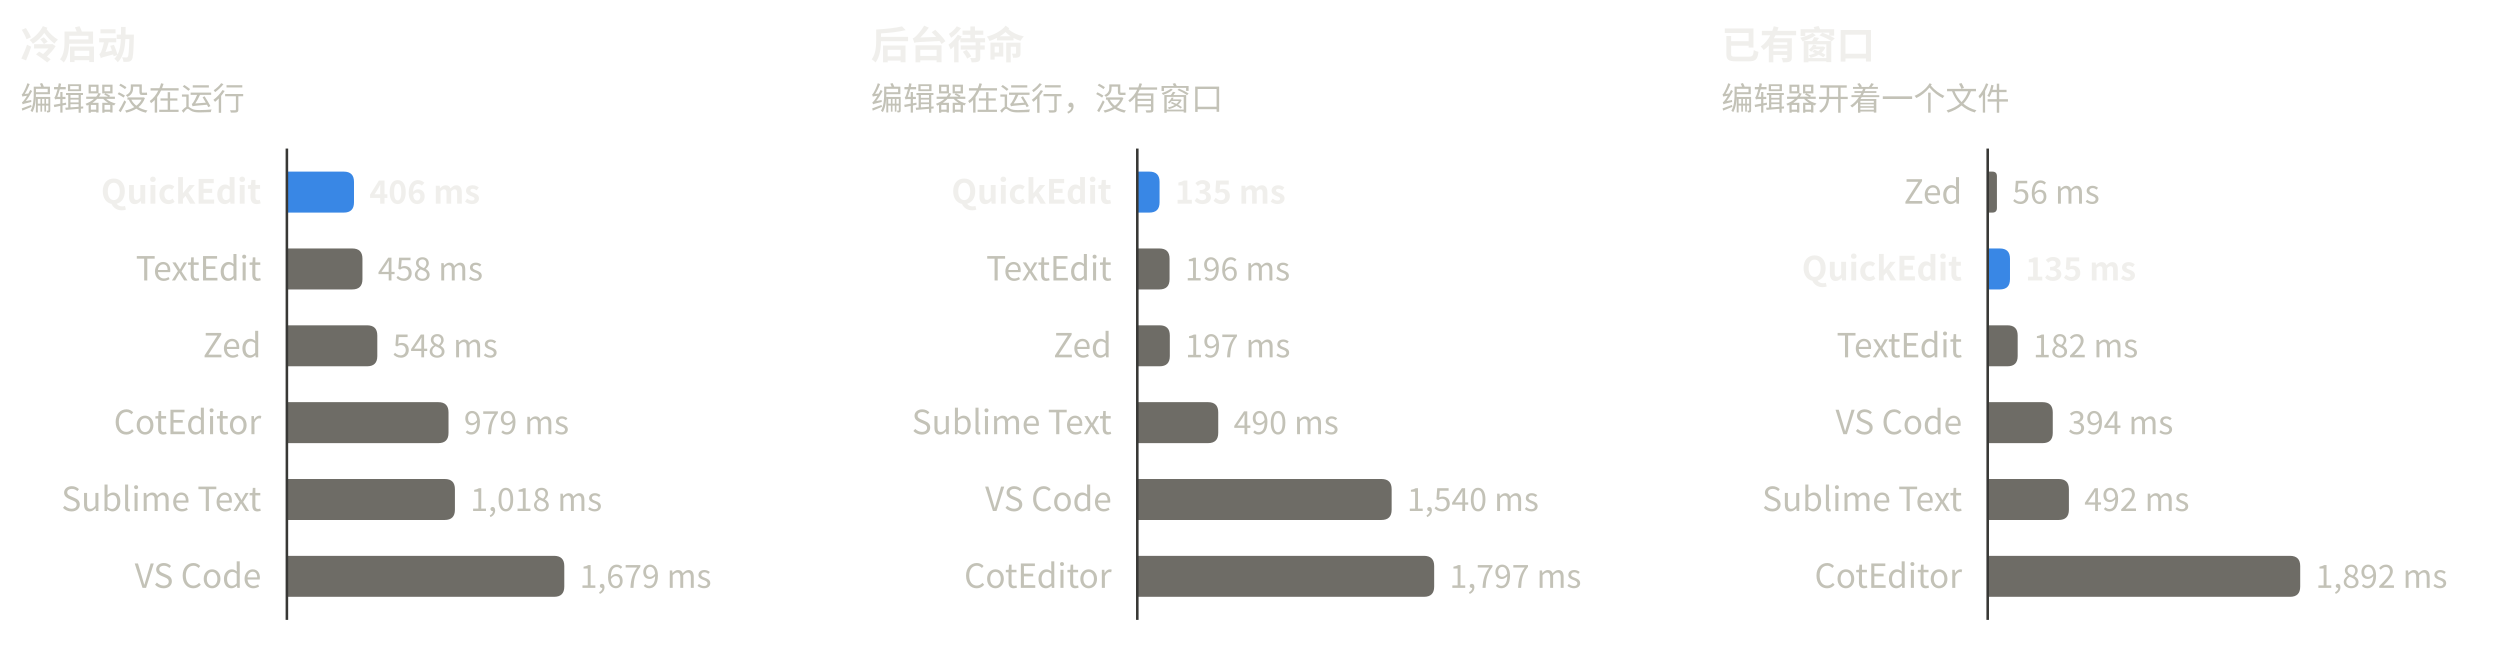
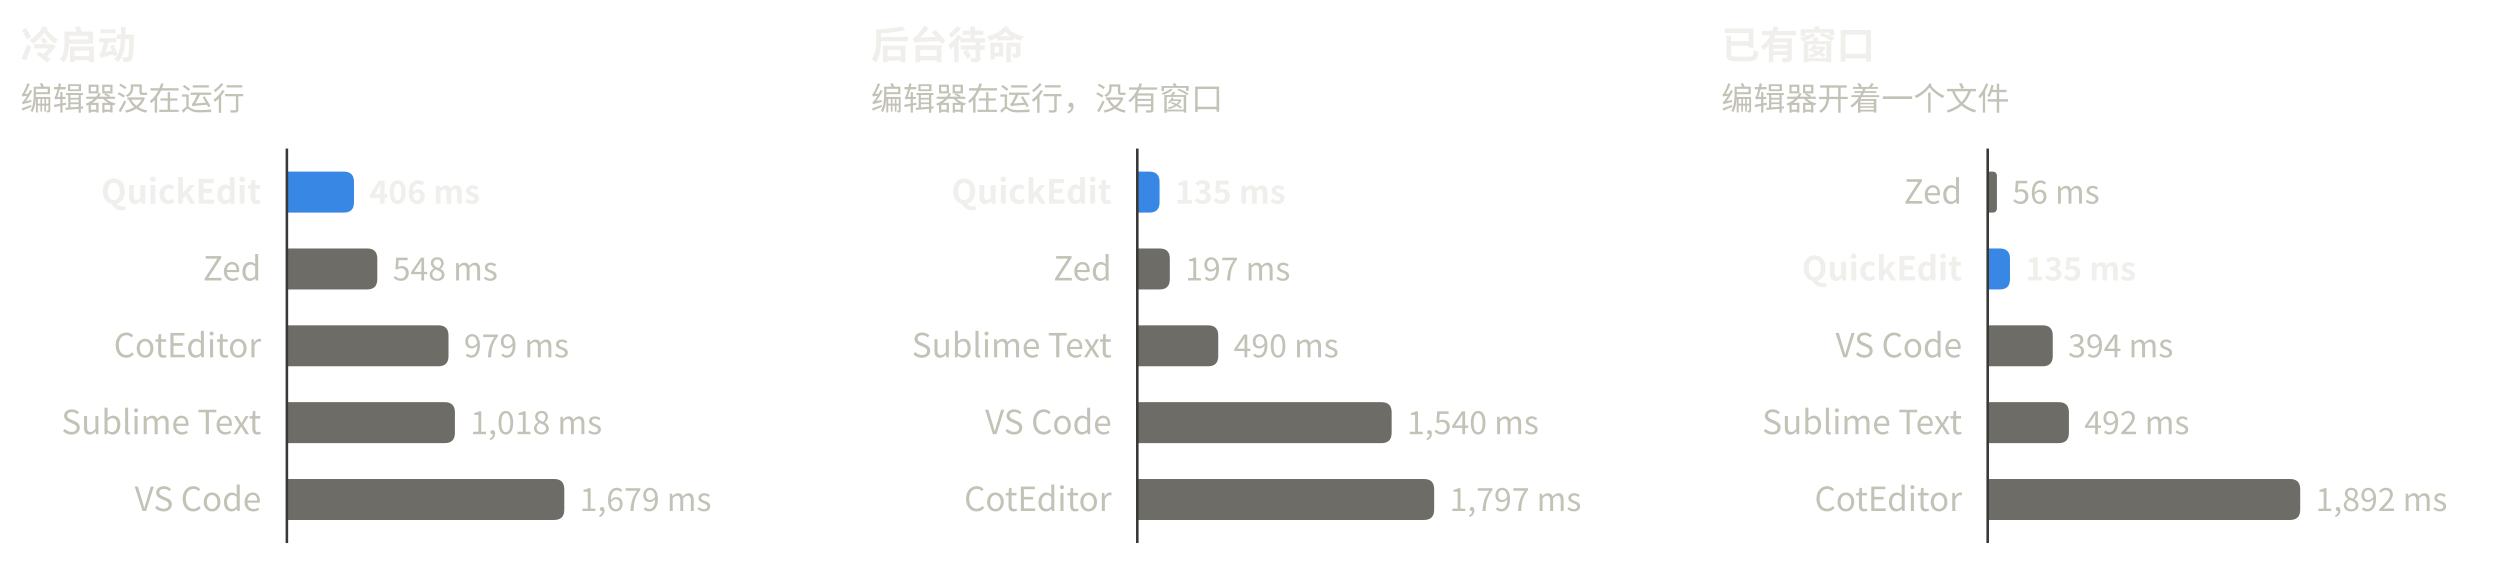
- <svg xmlns="http://www.w3.org/2000/svg" width="976" height="256" viewBox="-8 -8 976 256" role="img" aria-label="打开 10.8 万行的 Go 文件，三种状态下各编辑器的毫秒数" font-family="-apple-system, BlinkMacSystemFont, &quot;Segoe UI&quot;, &quot;PingFang SC&quot;, &quot;Hiragino Sans GB&quot;, &quot;Noto Sans CJK SC&quot;, &quot;Microsoft YaHei&quot;, sans-serif">
+ <svg xmlns="http://www.w3.org/2000/svg" width="976" height="226" viewBox="-8 -8 976 226" role="img" aria-label="打开 10.8 万行的 Go 文件，三种状态下各编辑器的毫秒数" font-family="-apple-system, BlinkMacSystemFont, &quot;Segoe UI&quot;, &quot;PingFang SC&quot;, &quot;Hiragino Sans GB&quot;, &quot;Noto Sans CJK SC&quot;, &quot;Microsoft YaHei&quot;, sans-serif">
  <text x="0.0" y="15.0" font-size="15" font-weight="600" fill="#f0efec" text-anchor="start" style="">冷启动</text>
  <text x="0.0" y="35.0" font-size="12.5" font-weight="400" fill="#c3c2b7" text-anchor="start" style="">编辑器没在运行</text>
  <text x="94.0" y="71.5" font-size="13" font-weight="600" fill="#f0efec" text-anchor="end" style="">QuickEdit</text>
  <path d="M104.0,59.0 H126.2 Q130.2,59.0 130.2,63.0 V71.0 Q130.2,75.0 126.2,75.0 H104.0 Z" fill="#3987e5" />
  <text x="136.2" y="71.5" font-size="12.5" font-weight="600" fill="#f0efec" text-anchor="start" style="font-variant-numeric: tabular-nums;">406 ms</text>
-   <text x="94.0" y="101.5" font-size="13" font-weight="400" fill="#c3c2b7" text-anchor="end" style="">TextEdit</text>
-   <path d="M104.0,89.0 H129.5 Q133.5,89.0 133.5,93.0 V101.0 Q133.5,105.0 129.5,105.0 H104.0 Z" fill="#6e6c66" />
-   <text x="139.5" y="101.5" font-size="12.5" font-weight="400" fill="#c3c2b7" text-anchor="start" style="font-variant-numeric: tabular-nums;">458 ms</text>
-   <text x="94.0" y="131.5" font-size="13" font-weight="400" fill="#c3c2b7" text-anchor="end" style="">Zed</text>
-   <path d="M104.0,119.0 H135.3 Q139.3,119.0 139.3,123.0 V131.0 Q139.3,135.0 135.3,135.0 H104.0 Z" fill="#6e6c66" />
-   <text x="145.3" y="131.5" font-size="12.5" font-weight="400" fill="#c3c2b7" text-anchor="start" style="font-variant-numeric: tabular-nums;">548 ms</text>
-   <text x="94.0" y="161.5" font-size="13" font-weight="400" fill="#c3c2b7" text-anchor="end" style="">CotEditor</text>
-   <path d="M104.0,149.0 H163.1 Q167.1,149.0 167.1,153.0 V161.0 Q167.1,165.0 163.1,165.0 H104.0 Z" fill="#6e6c66" />
-   <text x="173.1" y="161.5" font-size="12.5" font-weight="400" fill="#c3c2b7" text-anchor="start" style="font-variant-numeric: tabular-nums;">979 ms</text>
-   <text x="94.0" y="191.5" font-size="13" font-weight="400" fill="#c3c2b7" text-anchor="end" style="">Sublime Text</text>
-   <path d="M104.0,179.0 H165.6 Q169.6,179.0 169.6,183.0 V191.0 Q169.6,195.0 165.6,195.0 H104.0 Z" fill="#6e6c66" />
-   <text x="175.6" y="191.5" font-size="12.5" font-weight="400" fill="#c3c2b7" text-anchor="start" style="font-variant-numeric: tabular-nums;">1,018 ms</text>
-   <text x="94.0" y="221.5" font-size="13" font-weight="400" fill="#c3c2b7" text-anchor="end" style="">VS Code</text>
-   <path d="M104.0,209.0 H208.3 Q212.3,209.0 212.3,213.0 V221.0 Q212.3,225.0 208.3,225.0 H104.0 Z" fill="#6e6c66" />
-   <text x="218.3" y="221.5" font-size="12.5" font-weight="400" fill="#c3c2b7" text-anchor="start" style="font-variant-numeric: tabular-nums;">1,679 ms</text>
-   <line x1="104.0" y1="50" x2="104.0" y2="234" stroke="#383835" stroke-width="1" />
+   <text x="94.0" y="101.5" font-size="13" font-weight="400" fill="#c3c2b7" text-anchor="end" style="">Zed</text>
+   <path d="M104.0,89.0 H135.3 Q139.3,89.0 139.3,93.0 V101.0 Q139.3,105.0 135.3,105.0 H104.0 Z" fill="#6e6c66" />
+   <text x="145.3" y="101.5" font-size="12.5" font-weight="400" fill="#c3c2b7" text-anchor="start" style="font-variant-numeric: tabular-nums;">548 ms</text>
+   <text x="94.0" y="131.5" font-size="13" font-weight="400" fill="#c3c2b7" text-anchor="end" style="">CotEditor</text>
+   <path d="M104.0,119.0 H163.1 Q167.1,119.0 167.1,123.0 V131.0 Q167.1,135.0 163.1,135.0 H104.0 Z" fill="#6e6c66" />
+   <text x="173.1" y="131.5" font-size="12.5" font-weight="400" fill="#c3c2b7" text-anchor="start" style="font-variant-numeric: tabular-nums;">979 ms</text>
+   <text x="94.0" y="161.5" font-size="13" font-weight="400" fill="#c3c2b7" text-anchor="end" style="">Sublime Text</text>
+   <path d="M104.0,149.0 H165.6 Q169.6,149.0 169.6,153.0 V161.0 Q169.6,165.0 165.6,165.0 H104.0 Z" fill="#6e6c66" />
+   <text x="175.6" y="161.5" font-size="12.5" font-weight="400" fill="#c3c2b7" text-anchor="start" style="font-variant-numeric: tabular-nums;">1,018 ms</text>
+   <text x="94.0" y="191.5" font-size="13" font-weight="400" fill="#c3c2b7" text-anchor="end" style="">VS Code</text>
+   <path d="M104.0,179.0 H208.3 Q212.3,179.0 212.3,183.0 V191.0 Q212.3,195.0 208.3,195.0 H104.0 Z" fill="#6e6c66" />
+   <text x="218.3" y="191.5" font-size="12.5" font-weight="400" fill="#c3c2b7" text-anchor="start" style="font-variant-numeric: tabular-nums;">1,679 ms</text>
+   <line x1="104.0" y1="50" x2="104.0" y2="204" stroke="#383835" stroke-width="1" />
  <text x="332.0" y="15.0" font-size="15" font-weight="600" fill="#f0efec" text-anchor="start" style="">后台待命</text>
  <text x="332.0" y="35.0" font-size="12.5" font-weight="400" fill="#c3c2b7" text-anchor="start" style="">编辑器在运行，没有窗口</text>
  <text x="426.0" y="71.5" font-size="13" font-weight="600" fill="#f0efec" text-anchor="end" style="">QuickEdit</text>
  <path d="M436.0,59.0 H440.7 Q444.7,59.0 444.7,63.0 V71.0 Q444.7,75.0 440.7,75.0 H436.0 Z" fill="#3987e5" />
  <text x="450.7" y="71.5" font-size="12.5" font-weight="600" fill="#f0efec" text-anchor="start" style="font-variant-numeric: tabular-nums;">135 ms</text>
-   <text x="426.0" y="101.5" font-size="13" font-weight="400" fill="#c3c2b7" text-anchor="end" style="">TextEdit</text>
-   <path d="M436.0,89.0 H444.6 Q448.6,89.0 448.6,93.0 V101.0 Q448.6,105.0 444.6,105.0 H436.0 Z" fill="#6e6c66" />
-   <text x="454.6" y="101.5" font-size="12.5" font-weight="400" fill="#c3c2b7" text-anchor="start" style="font-variant-numeric: tabular-nums;">196 ms</text>
-   <text x="426.0" y="131.5" font-size="13" font-weight="400" fill="#c3c2b7" text-anchor="end" style="">Zed</text>
-   <path d="M436.0,119.0 H444.7 Q448.7,119.0 448.7,123.0 V131.0 Q448.7,135.0 444.7,135.0 H436.0 Z" fill="#6e6c66" />
-   <text x="454.7" y="131.5" font-size="12.5" font-weight="400" fill="#c3c2b7" text-anchor="start" style="font-variant-numeric: tabular-nums;">197 ms</text>
-   <text x="426.0" y="161.5" font-size="13" font-weight="400" fill="#c3c2b7" text-anchor="end" style="">Sublime Text</text>
-   <path d="M436.0,149.0 H463.6 Q467.6,149.0 467.6,153.0 V161.0 Q467.6,165.0 463.6,165.0 H436.0 Z" fill="#6e6c66" />
-   <text x="473.6" y="161.5" font-size="12.5" font-weight="400" fill="#c3c2b7" text-anchor="start" style="font-variant-numeric: tabular-nums;">490 ms</text>
-   <text x="426.0" y="191.5" font-size="13" font-weight="400" fill="#c3c2b7" text-anchor="end" style="">VS Code</text>
-   <path d="M436.0,179.0 H531.3 Q535.3,179.0 535.3,183.0 V191.0 Q535.3,195.0 531.3,195.0 H436.0 Z" fill="#6e6c66" />
-   <text x="541.3" y="191.5" font-size="12.5" font-weight="400" fill="#c3c2b7" text-anchor="start" style="font-variant-numeric: tabular-nums;">1,540 ms</text>
-   <text x="426.0" y="221.5" font-size="13" font-weight="400" fill="#c3c2b7" text-anchor="end" style="">CotEditor</text>
-   <path d="M436.0,209.0 H547.9 Q551.9,209.0 551.9,213.0 V221.0 Q551.9,225.0 547.9,225.0 H436.0 Z" fill="#6e6c66" />
-   <text x="557.9" y="221.5" font-size="12.5" font-weight="400" fill="#c3c2b7" text-anchor="start" style="font-variant-numeric: tabular-nums;">1,797 ms</text>
-   <line x1="436.0" y1="50" x2="436.0" y2="234" stroke="#383835" stroke-width="1" />
+   <text x="426.0" y="101.5" font-size="13" font-weight="400" fill="#c3c2b7" text-anchor="end" style="">Zed</text>
+   <path d="M436.0,89.0 H444.7 Q448.7,89.0 448.7,93.0 V101.0 Q448.7,105.0 444.7,105.0 H436.0 Z" fill="#6e6c66" />
+   <text x="454.7" y="101.5" font-size="12.5" font-weight="400" fill="#c3c2b7" text-anchor="start" style="font-variant-numeric: tabular-nums;">197 ms</text>
+   <text x="426.0" y="131.5" font-size="13" font-weight="400" fill="#c3c2b7" text-anchor="end" style="">Sublime Text</text>
+   <path d="M436.0,119.0 H463.6 Q467.6,119.0 467.6,123.0 V131.0 Q467.6,135.0 463.6,135.0 H436.0 Z" fill="#6e6c66" />
+   <text x="473.6" y="131.5" font-size="12.5" font-weight="400" fill="#c3c2b7" text-anchor="start" style="font-variant-numeric: tabular-nums;">490 ms</text>
+   <text x="426.0" y="161.5" font-size="13" font-weight="400" fill="#c3c2b7" text-anchor="end" style="">VS Code</text>
+   <path d="M436.0,149.0 H531.3 Q535.3,149.0 535.3,153.0 V161.0 Q535.3,165.0 531.3,165.0 H436.0 Z" fill="#6e6c66" />
+   <text x="541.3" y="161.5" font-size="12.5" font-weight="400" fill="#c3c2b7" text-anchor="start" style="font-variant-numeric: tabular-nums;">1,540 ms</text>
+   <text x="426.0" y="191.5" font-size="13" font-weight="400" fill="#c3c2b7" text-anchor="end" style="">CotEditor</text>
+   <path d="M436.0,179.0 H547.9 Q551.9,179.0 551.9,183.0 V191.0 Q551.9,195.0 547.9,195.0 H436.0 Z" fill="#6e6c66" />
+   <text x="557.9" y="191.5" font-size="12.5" font-weight="400" fill="#c3c2b7" text-anchor="start" style="font-variant-numeric: tabular-nums;">1,797 ms</text>
+   <line x1="436.0" y1="50" x2="436.0" y2="204" stroke="#383835" stroke-width="1" />
  <text x="664.0" y="15.0" font-size="15" font-weight="600" fill="#f0efec" text-anchor="start" style="">已有窗口</text>
  <text x="664.0" y="35.0" font-size="12.5" font-weight="400" fill="#c3c2b7" text-anchor="start" style="">编辑器开着一个文件</text>
  <text x="758.0" y="71.5" font-size="13" font-weight="400" fill="#c3c2b7" text-anchor="end" style="">Zed</text>
  <path d="M768.0,59.0 H769.8 Q771.6,59.0 771.6,60.8 V73.2 Q771.6,75.0 769.8,75.0 H768.0 Z" fill="#6e6c66" />
  <text x="777.6" y="71.5" font-size="12.5" font-weight="400" fill="#c3c2b7" text-anchor="start" style="font-variant-numeric: tabular-nums;">56 ms</text>
  <text x="758.0" y="101.5" font-size="13" font-weight="600" fill="#f0efec" text-anchor="end" style="">QuickEdit</text>
  <path d="M768.0,89.0 H772.7 Q776.7,89.0 776.7,93.0 V101.0 Q776.7,105.0 772.7,105.0 H768.0 Z" fill="#3987e5" />
  <text x="782.7" y="101.5" font-size="12.5" font-weight="600" fill="#f0efec" text-anchor="start" style="font-variant-numeric: tabular-nums;">135 ms</text>
-   <text x="758.0" y="131.5" font-size="13" font-weight="400" fill="#c3c2b7" text-anchor="end" style="">TextEdit</text>
-   <path d="M768.0,119.0 H775.7 Q779.7,119.0 779.7,123.0 V131.0 Q779.7,135.0 775.7,135.0 H768.0 Z" fill="#6e6c66" />
-   <text x="785.7" y="131.5" font-size="12.5" font-weight="400" fill="#c3c2b7" text-anchor="start" style="font-variant-numeric: tabular-nums;">182 ms</text>
-   <text x="758.0" y="161.5" font-size="13" font-weight="400" fill="#c3c2b7" text-anchor="end" style="">VS Code</text>
-   <path d="M768.0,149.0 H789.4 Q793.4,149.0 793.4,153.0 V161.0 Q793.4,165.0 789.4,165.0 H768.0 Z" fill="#6e6c66" />
-   <text x="799.4" y="161.5" font-size="12.5" font-weight="400" fill="#c3c2b7" text-anchor="start" style="font-variant-numeric: tabular-nums;">394 ms</text>
-   <text x="758.0" y="191.5" font-size="13" font-weight="400" fill="#c3c2b7" text-anchor="end" style="">Sublime Text</text>
-   <path d="M768.0,179.0 H795.7 Q799.7,179.0 799.7,183.0 V191.0 Q799.7,195.0 795.7,195.0 H768.0 Z" fill="#6e6c66" />
-   <text x="805.7" y="191.5" font-size="12.5" font-weight="400" fill="#c3c2b7" text-anchor="start" style="font-variant-numeric: tabular-nums;">492 ms</text>
-   <text x="758.0" y="221.5" font-size="13" font-weight="400" fill="#c3c2b7" text-anchor="end" style="">CotEditor</text>
-   <path d="M768.0,209.0 H886.0 Q890.0,209.0 890.0,213.0 V221.0 Q890.0,225.0 886.0,225.0 H768.0 Z" fill="#6e6c66" />
-   <text x="896.0" y="221.5" font-size="12.5" font-weight="400" fill="#c3c2b7" text-anchor="start" style="font-variant-numeric: tabular-nums;">1,892 ms</text>
-   <line x1="768.0" y1="50" x2="768.0" y2="234" stroke="#383835" stroke-width="1" />
+   <text x="758.0" y="131.5" font-size="13" font-weight="400" fill="#c3c2b7" text-anchor="end" style="">VS Code</text>
+   <path d="M768.0,119.0 H789.4 Q793.4,119.0 793.4,123.0 V131.0 Q793.4,135.0 789.4,135.0 H768.0 Z" fill="#6e6c66" />
+   <text x="799.4" y="131.5" font-size="12.5" font-weight="400" fill="#c3c2b7" text-anchor="start" style="font-variant-numeric: tabular-nums;">394 ms</text>
+   <text x="758.0" y="161.5" font-size="13" font-weight="400" fill="#c3c2b7" text-anchor="end" style="">Sublime Text</text>
+   <path d="M768.0,149.0 H795.7 Q799.7,149.0 799.7,153.0 V161.0 Q799.7,165.0 795.7,165.0 H768.0 Z" fill="#6e6c66" />
+   <text x="805.7" y="161.5" font-size="12.5" font-weight="400" fill="#c3c2b7" text-anchor="start" style="font-variant-numeric: tabular-nums;">492 ms</text>
+   <text x="758.0" y="191.5" font-size="13" font-weight="400" fill="#c3c2b7" text-anchor="end" style="">CotEditor</text>
+   <path d="M768.0,179.0 H886.0 Q890.0,179.0 890.0,183.0 V191.0 Q890.0,195.0 886.0,195.0 H768.0 Z" fill="#6e6c66" />
+   <text x="896.0" y="191.5" font-size="12.5" font-weight="400" fill="#c3c2b7" text-anchor="start" style="font-variant-numeric: tabular-nums;">1,892 ms</text>
+   <line x1="768.0" y1="50" x2="768.0" y2="204" stroke="#383835" stroke-width="1" />
</svg>
